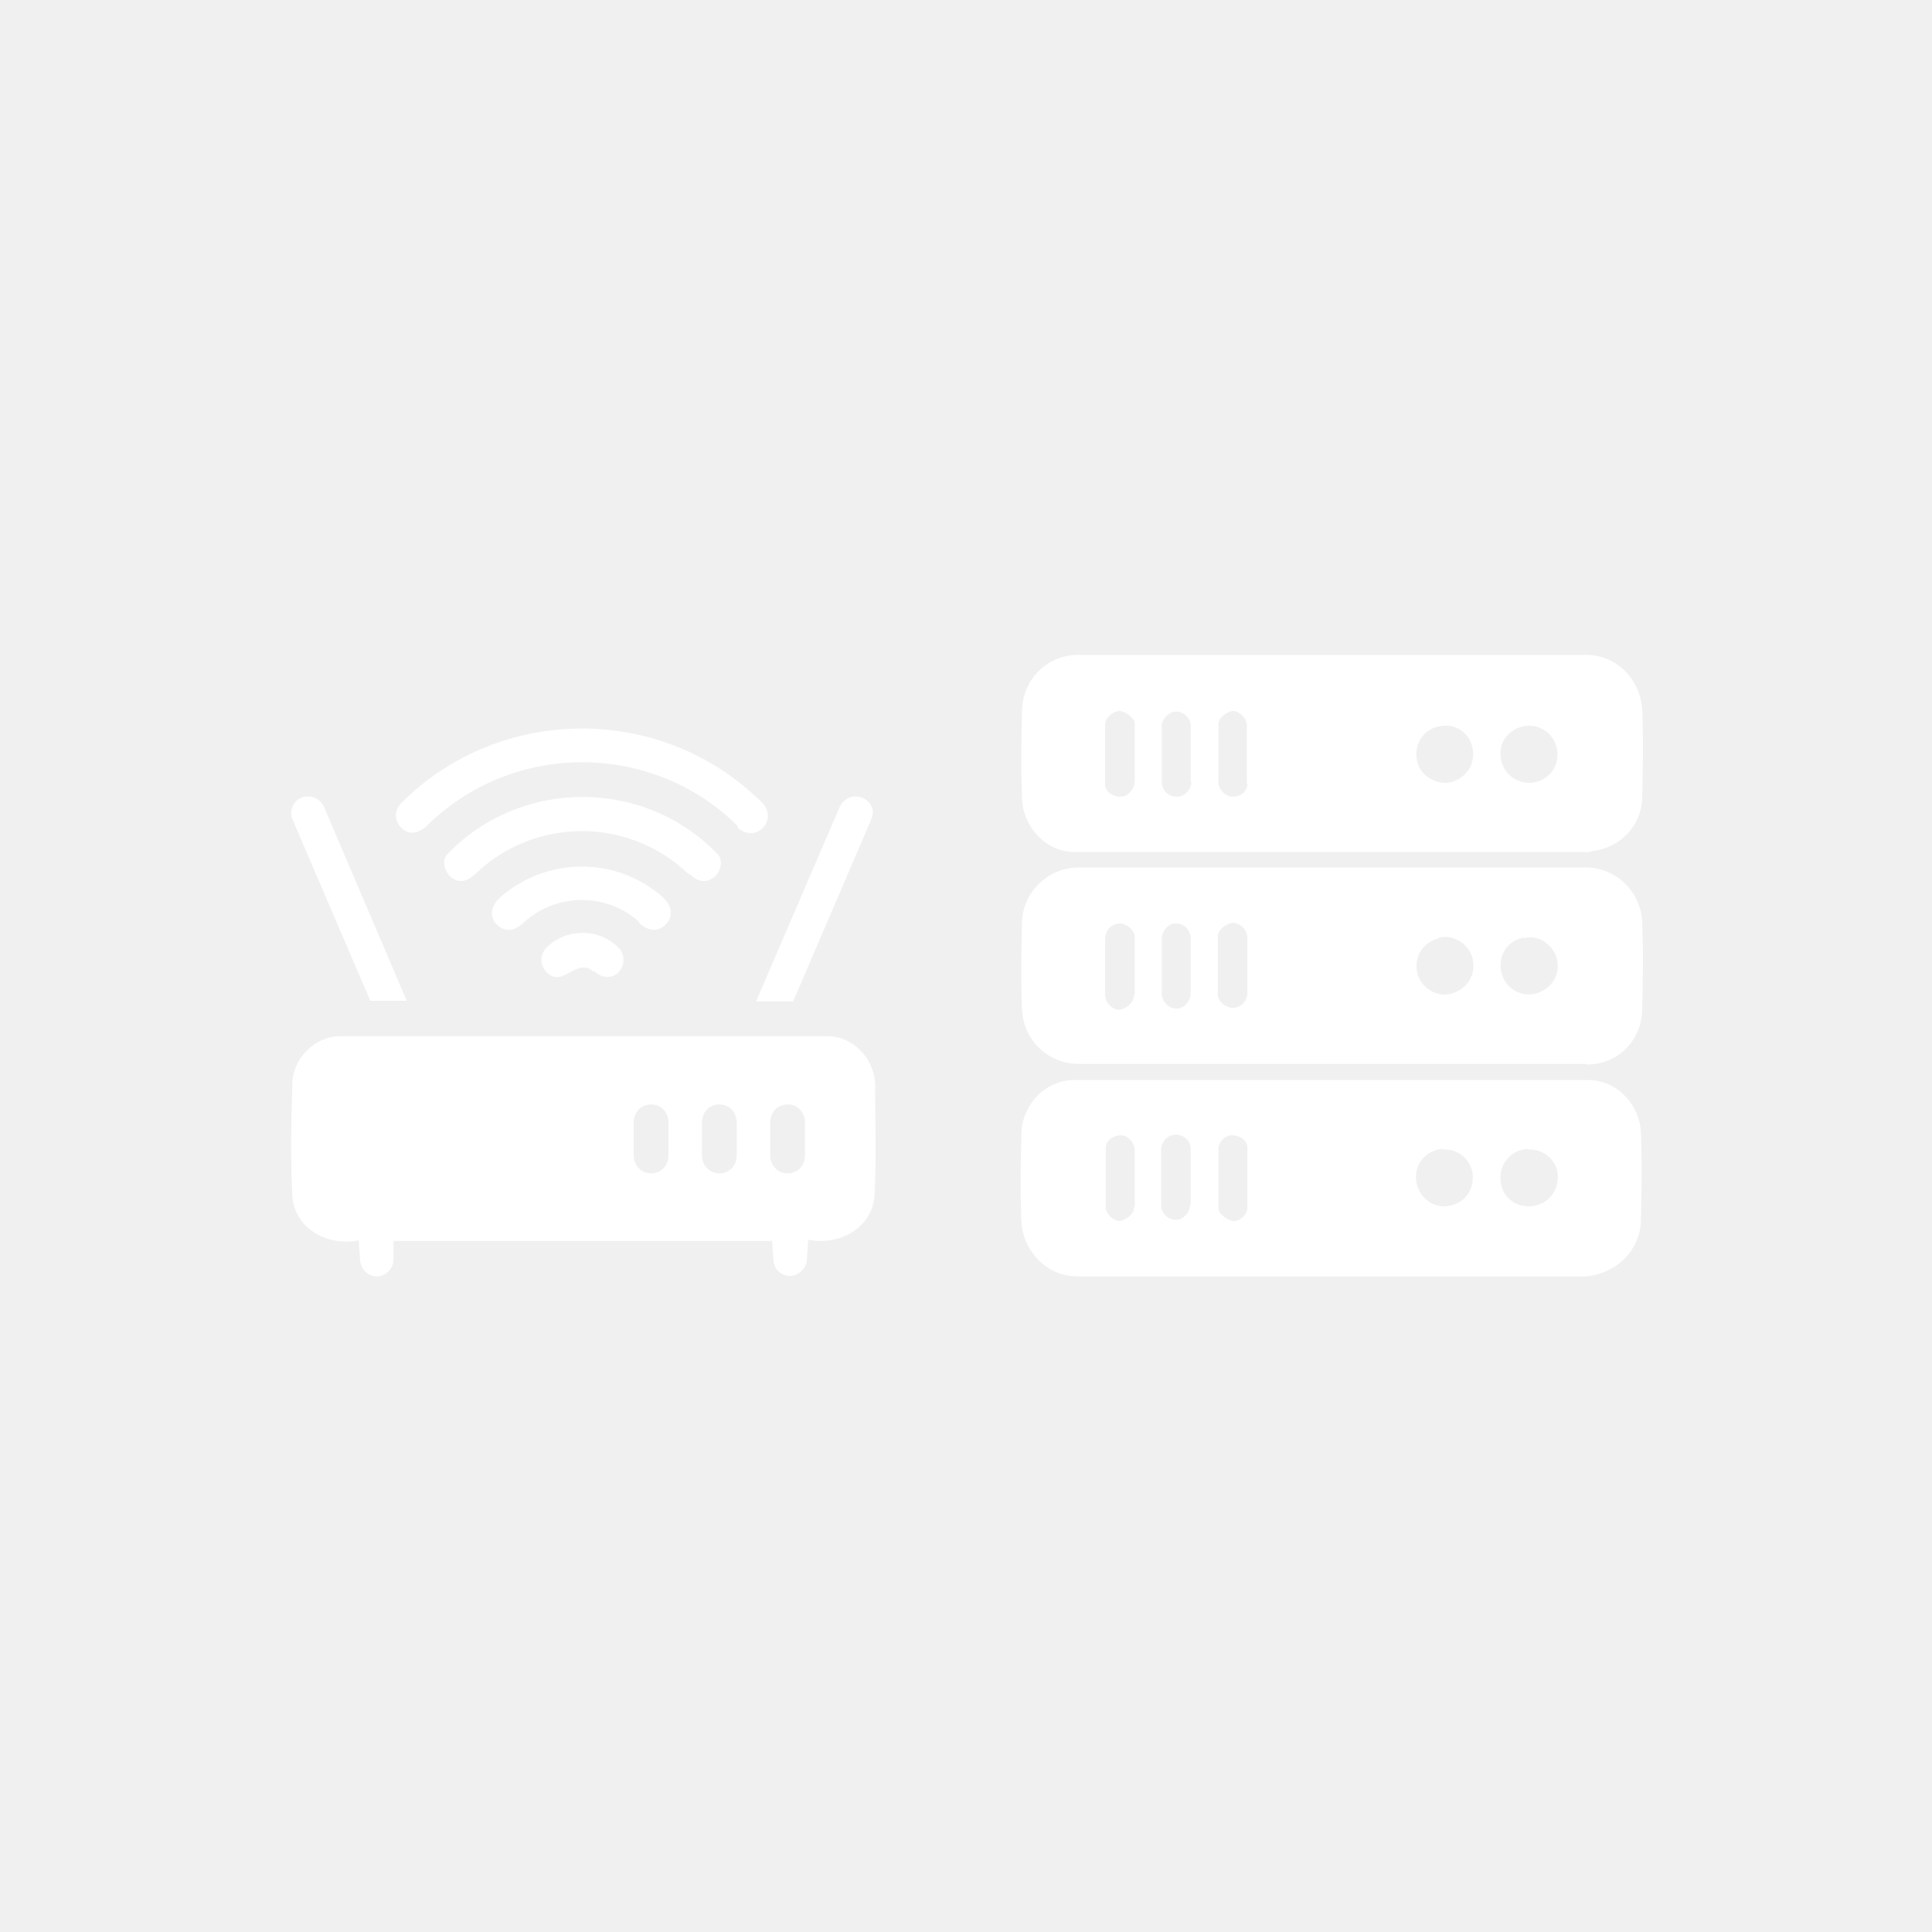
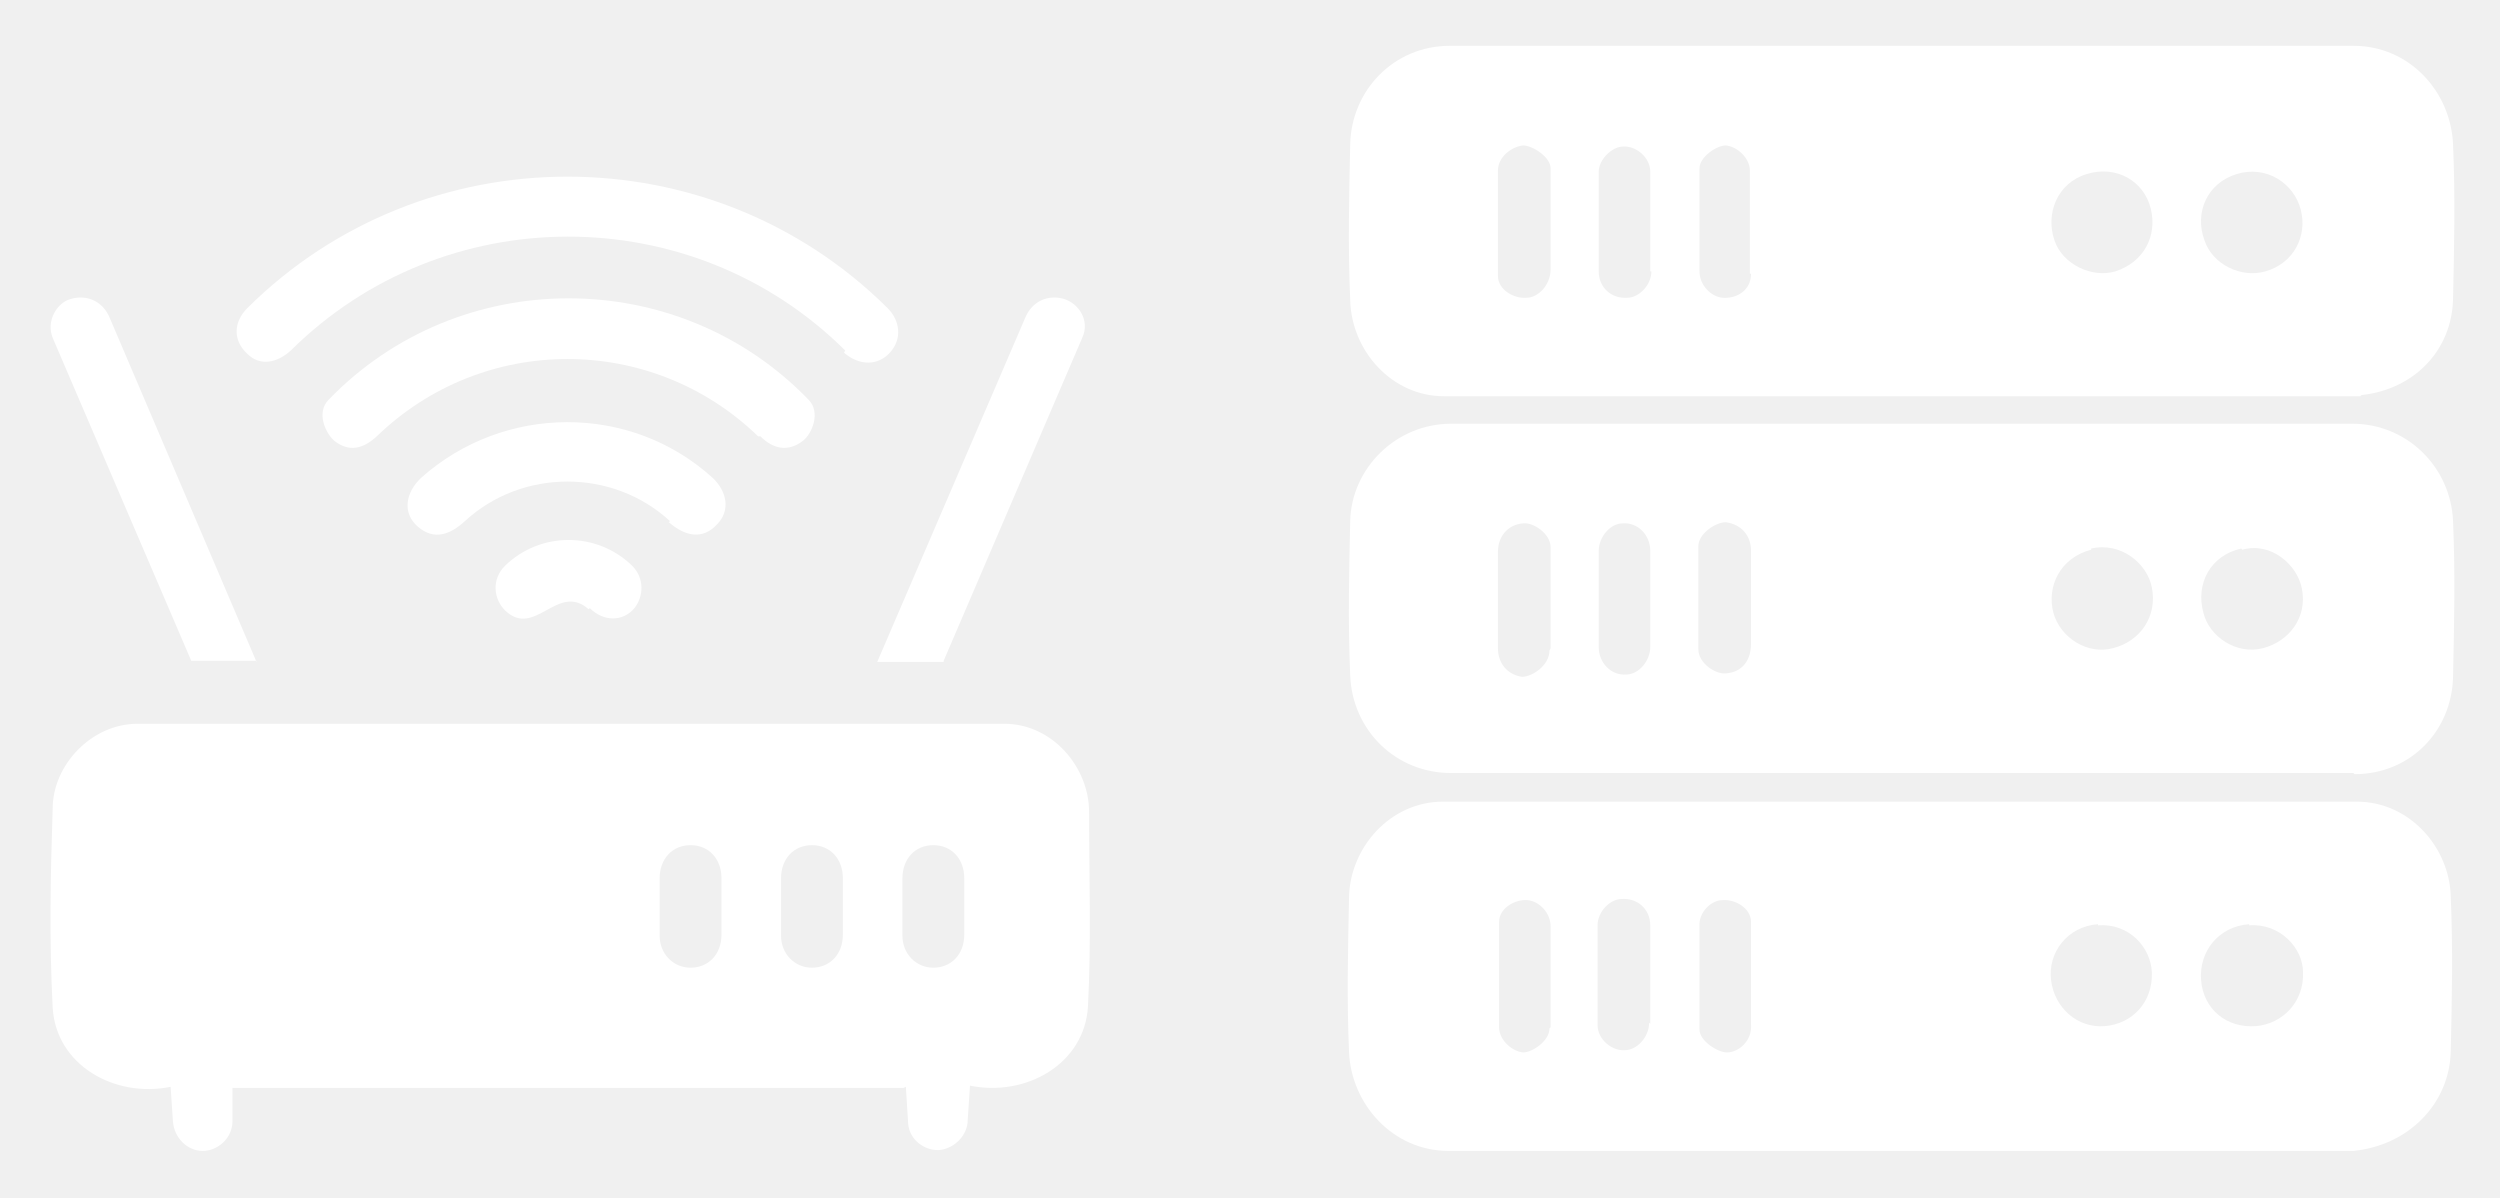
- <svg xmlns="http://www.w3.org/2000/svg" id="Calque_2" data-name="Calque 2" viewBox="0 0 30 30">
+ <svg xmlns="http://www.w3.org/2000/svg" id="Calque_2" data-name="Calque 2" viewBox="4.08 9.77 21.83 10.46">
  <defs>
    <style>
      .cls-1 {
        fill: #fff;
      }

      .cls-2 {
        fill: none;
      }
    </style>
  </defs>
  <g id="Calque_1-2" data-name="Calque 1">
    <g>
      <rect class="cls-2" width="30" height="30" />
      <g>
        <g>
          <path class="cls-1" d="M11.97,19.27h-5.86s0,.29,0,.29c0,.15-.13.26-.26.26s-.25-.11-.26-.26l-.02-.3c-.49.1-1-.19-1.03-.69-.03-.58-.02-1.14,0-1.74,0-.38.34-.74.74-.74h7.57c.42,0,.74.38.74.77,0,.58.02,1.13-.01,1.7-.03.5-.54.79-1.03.69l-.02.3c0,.13-.11.24-.23.26-.13.02-.28-.08-.29-.23l-.02-.32ZM10.38,17.92v-.48c0-.17-.11-.29-.27-.29s-.27.12-.27.29v.5c0,.16.12.28.27.28s.27-.11.27-.29ZM11.44,17.92v-.48c0-.17-.11-.29-.27-.29s-.27.12-.27.29v.5c0,.16.12.28.27.28s.27-.11.27-.29ZM12.5,17.92v-.48c0-.17-.11-.29-.27-.29s-.27.12-.27.29v.5c0,.16.12.28.27.28s.27-.11.27-.29Z" />
          <path class="cls-1" d="M11.46,12.83c-1.34-1.33-3.51-1.32-4.84,0-.12.11-.27.14-.38.03-.13-.12-.12-.28,0-.4,1.54-1.53,4.05-1.53,5.59,0,.11.11.13.27.02.39-.1.11-.26.12-.4,0Z" />
          <path class="cls-1" d="M10.7,13.58c-.93-.9-2.4-.9-3.33,0-.12.11-.24.14-.37.04-.08-.07-.16-.25-.05-.36,1.14-1.18,3.05-1.18,4.19,0,.11.11.03.3-.05.36-.13.1-.26.07-.37-.04Z" />
          <path class="cls-1" d="M6.32,15.54h-.57s-1.21-2.82-1.21-2.82c-.06-.15.04-.31.16-.34.14-.04.28.02.34.17l1.28,3Z" />
          <path class="cls-1" d="M12.32,15.55h-.58s1.29-3,1.29-3c.06-.15.2-.21.34-.17.13.04.23.19.16.34l-1.21,2.82Z" />
          <path class="cls-1" d="M9.93,14.32c-.5-.46-1.29-.46-1.79,0-.13.12-.27.17-.41.05s-.11-.3.03-.43c.72-.64,1.82-.65,2.54,0,.13.12.16.29.04.41-.12.13-.27.11-.42-.02Z" />
          <path class="cls-1" d="M9.22,15.09c-.27-.24-.47.26-.73.01-.1-.1-.12-.27,0-.39.31-.3.8-.3,1.11,0,.11.11.1.27.02.37-.1.12-.27.12-.39,0Z" />
        </g>
        <g>
          <path class="cls-1" d="M24.63,16.52h-7.88c-.48,0-.86-.37-.88-.85s-.01-.89,0-1.35.4-.85.88-.85h7.87c.48,0,.86.38.88.85s.01.89,0,1.36-.37.85-.86.85ZM17.62,15.43v-.88c0-.12-.15-.22-.24-.21-.13.01-.22.11-.22.25v.84c0,.13.08.23.21.25.09,0,.24-.1.24-.23ZM18.49,15.42v-.84c0-.14-.11-.25-.24-.24-.11,0-.21.12-.21.24v.84c0,.14.11.25.24.24.11,0,.21-.12.21-.24ZM19.37,15.4v-.82c0-.13-.08-.23-.22-.25-.09,0-.24.1-.24.21v.9c0,.12.15.22.24.21.14-.01.22-.11.22-.26ZM22.34,14.57c-.27.07-.39.32-.33.55.06.22.3.37.52.31.24-.06.39-.28.34-.53-.04-.21-.27-.4-.53-.34ZM23.65,14.56c-.27.06-.4.31-.33.56.05.21.29.37.52.31s.39-.27.34-.52c-.04-.21-.27-.41-.52-.34Z" />
          <path class="cls-1" d="M24.69,13.23h-8c-.46,0-.81-.4-.82-.84-.02-.47-.01-.89,0-1.36s.38-.86.87-.86h7.89c.49,0,.85.4.87.86s.01.9,0,1.35-.34.79-.8.84ZM17.62,12.12v-.88c0-.1-.16-.2-.24-.2-.1.01-.22.1-.22.22v.92c0,.12.14.2.25.19.1,0,.21-.11.21-.25ZM18.49,12.14v-.87c0-.13-.13-.23-.24-.22-.09,0-.21.11-.21.22v.87c0,.14.11.24.25.23.1,0,.21-.11.21-.23ZM19.36,12.16v-.9c0-.11-.11-.21-.21-.22-.08,0-.23.1-.23.2v.9c0,.12.1.22.2.23.12.01.25-.06.25-.21ZM22.3,11.29c-.26.08-.36.35-.28.58.07.21.33.33.53.27.25-.08.37-.31.31-.55s-.3-.38-.56-.3ZM23.61,11.29c-.26.08-.37.34-.28.58.07.21.32.33.53.27.25-.07.37-.31.31-.54s-.3-.39-.56-.31Z" />
          <path class="cls-1" d="M24.64,19.82h-7.91c-.49,0-.85-.41-.87-.86s-.01-.89,0-1.36c.01-.43.36-.83.82-.83h7.98c.46,0,.81.4.82.83.02.46.01.9,0,1.35s-.36.82-.85.87ZM17.62,18.74v-.88c0-.12-.1-.22-.2-.23-.11-.01-.25.07-.25.19v.92c0,.11.11.21.21.22.08,0,.23-.1.23-.21ZM18.49,18.71v-.86c0-.14-.11-.24-.25-.23-.1,0-.21.11-.21.23v.87c0,.13.13.23.24.22.1,0,.21-.11.21-.24ZM19.37,18.72v-.9c0-.12-.14-.2-.25-.19-.1,0-.21.11-.2.23v.9c0,.1.16.2.24.2.1,0,.22-.1.21-.24ZM22.4,17.84c-.27.02-.44.25-.41.49s.23.42.47.4.42-.21.41-.47c-.01-.22-.2-.43-.47-.41ZM23.72,17.84c-.27.02-.44.24-.42.49s.22.42.48.4c.23-.02.42-.21.41-.47,0-.21-.2-.43-.47-.41Z" />
        </g>
      </g>
    </g>
  </g>
</svg>
